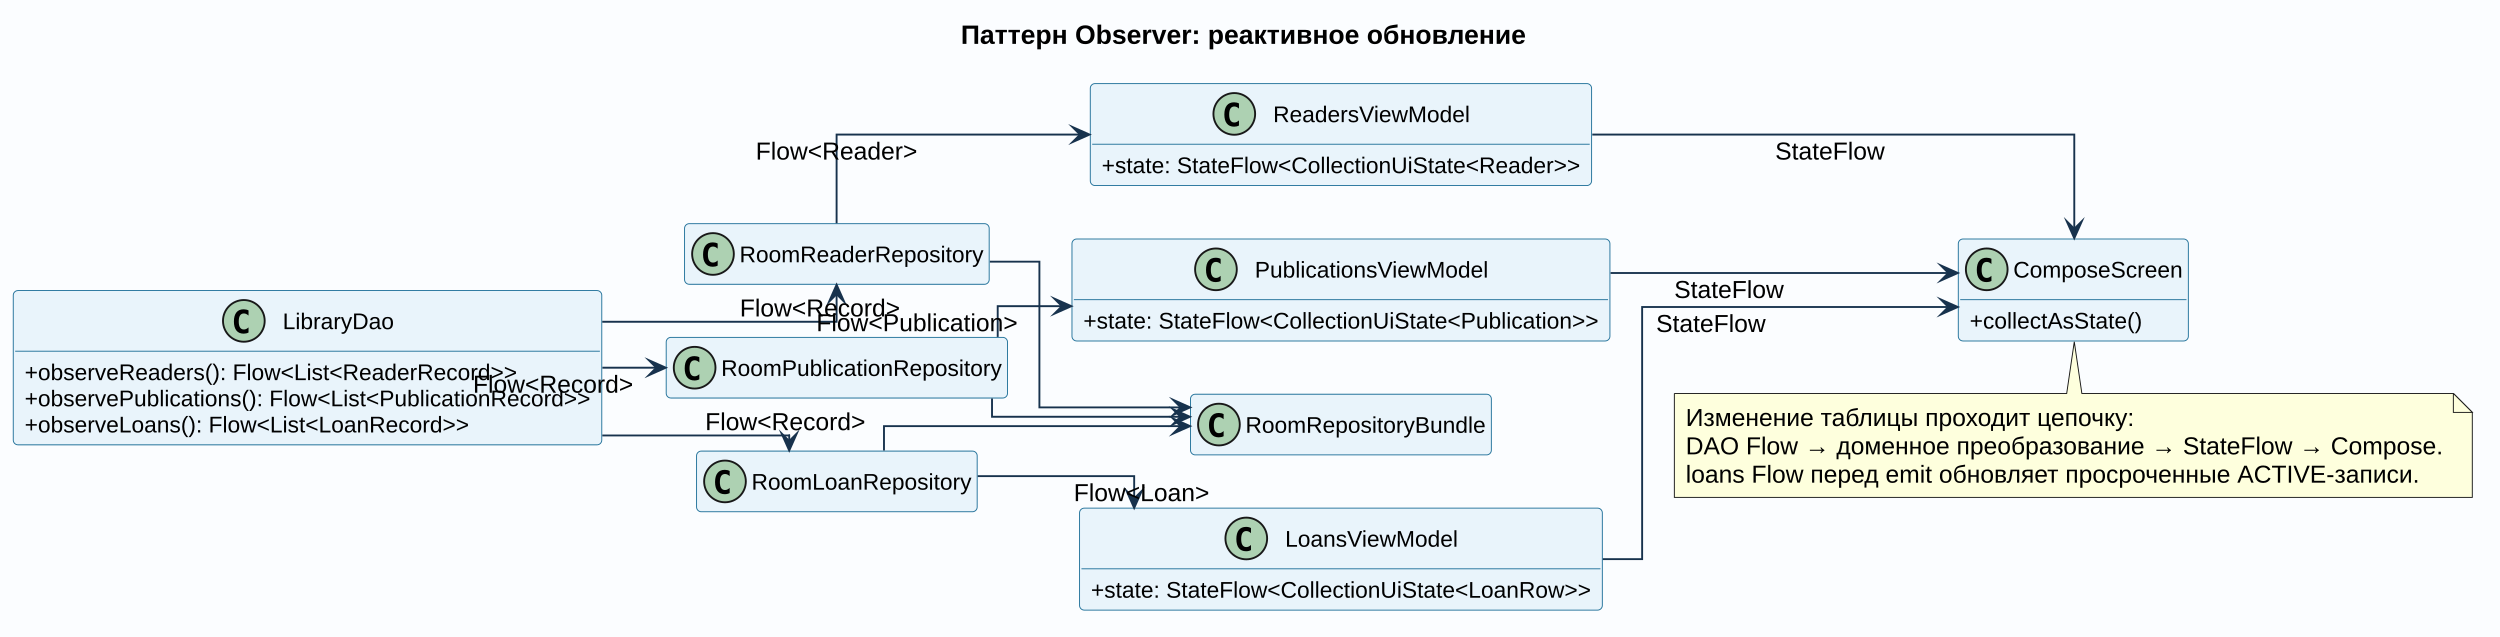
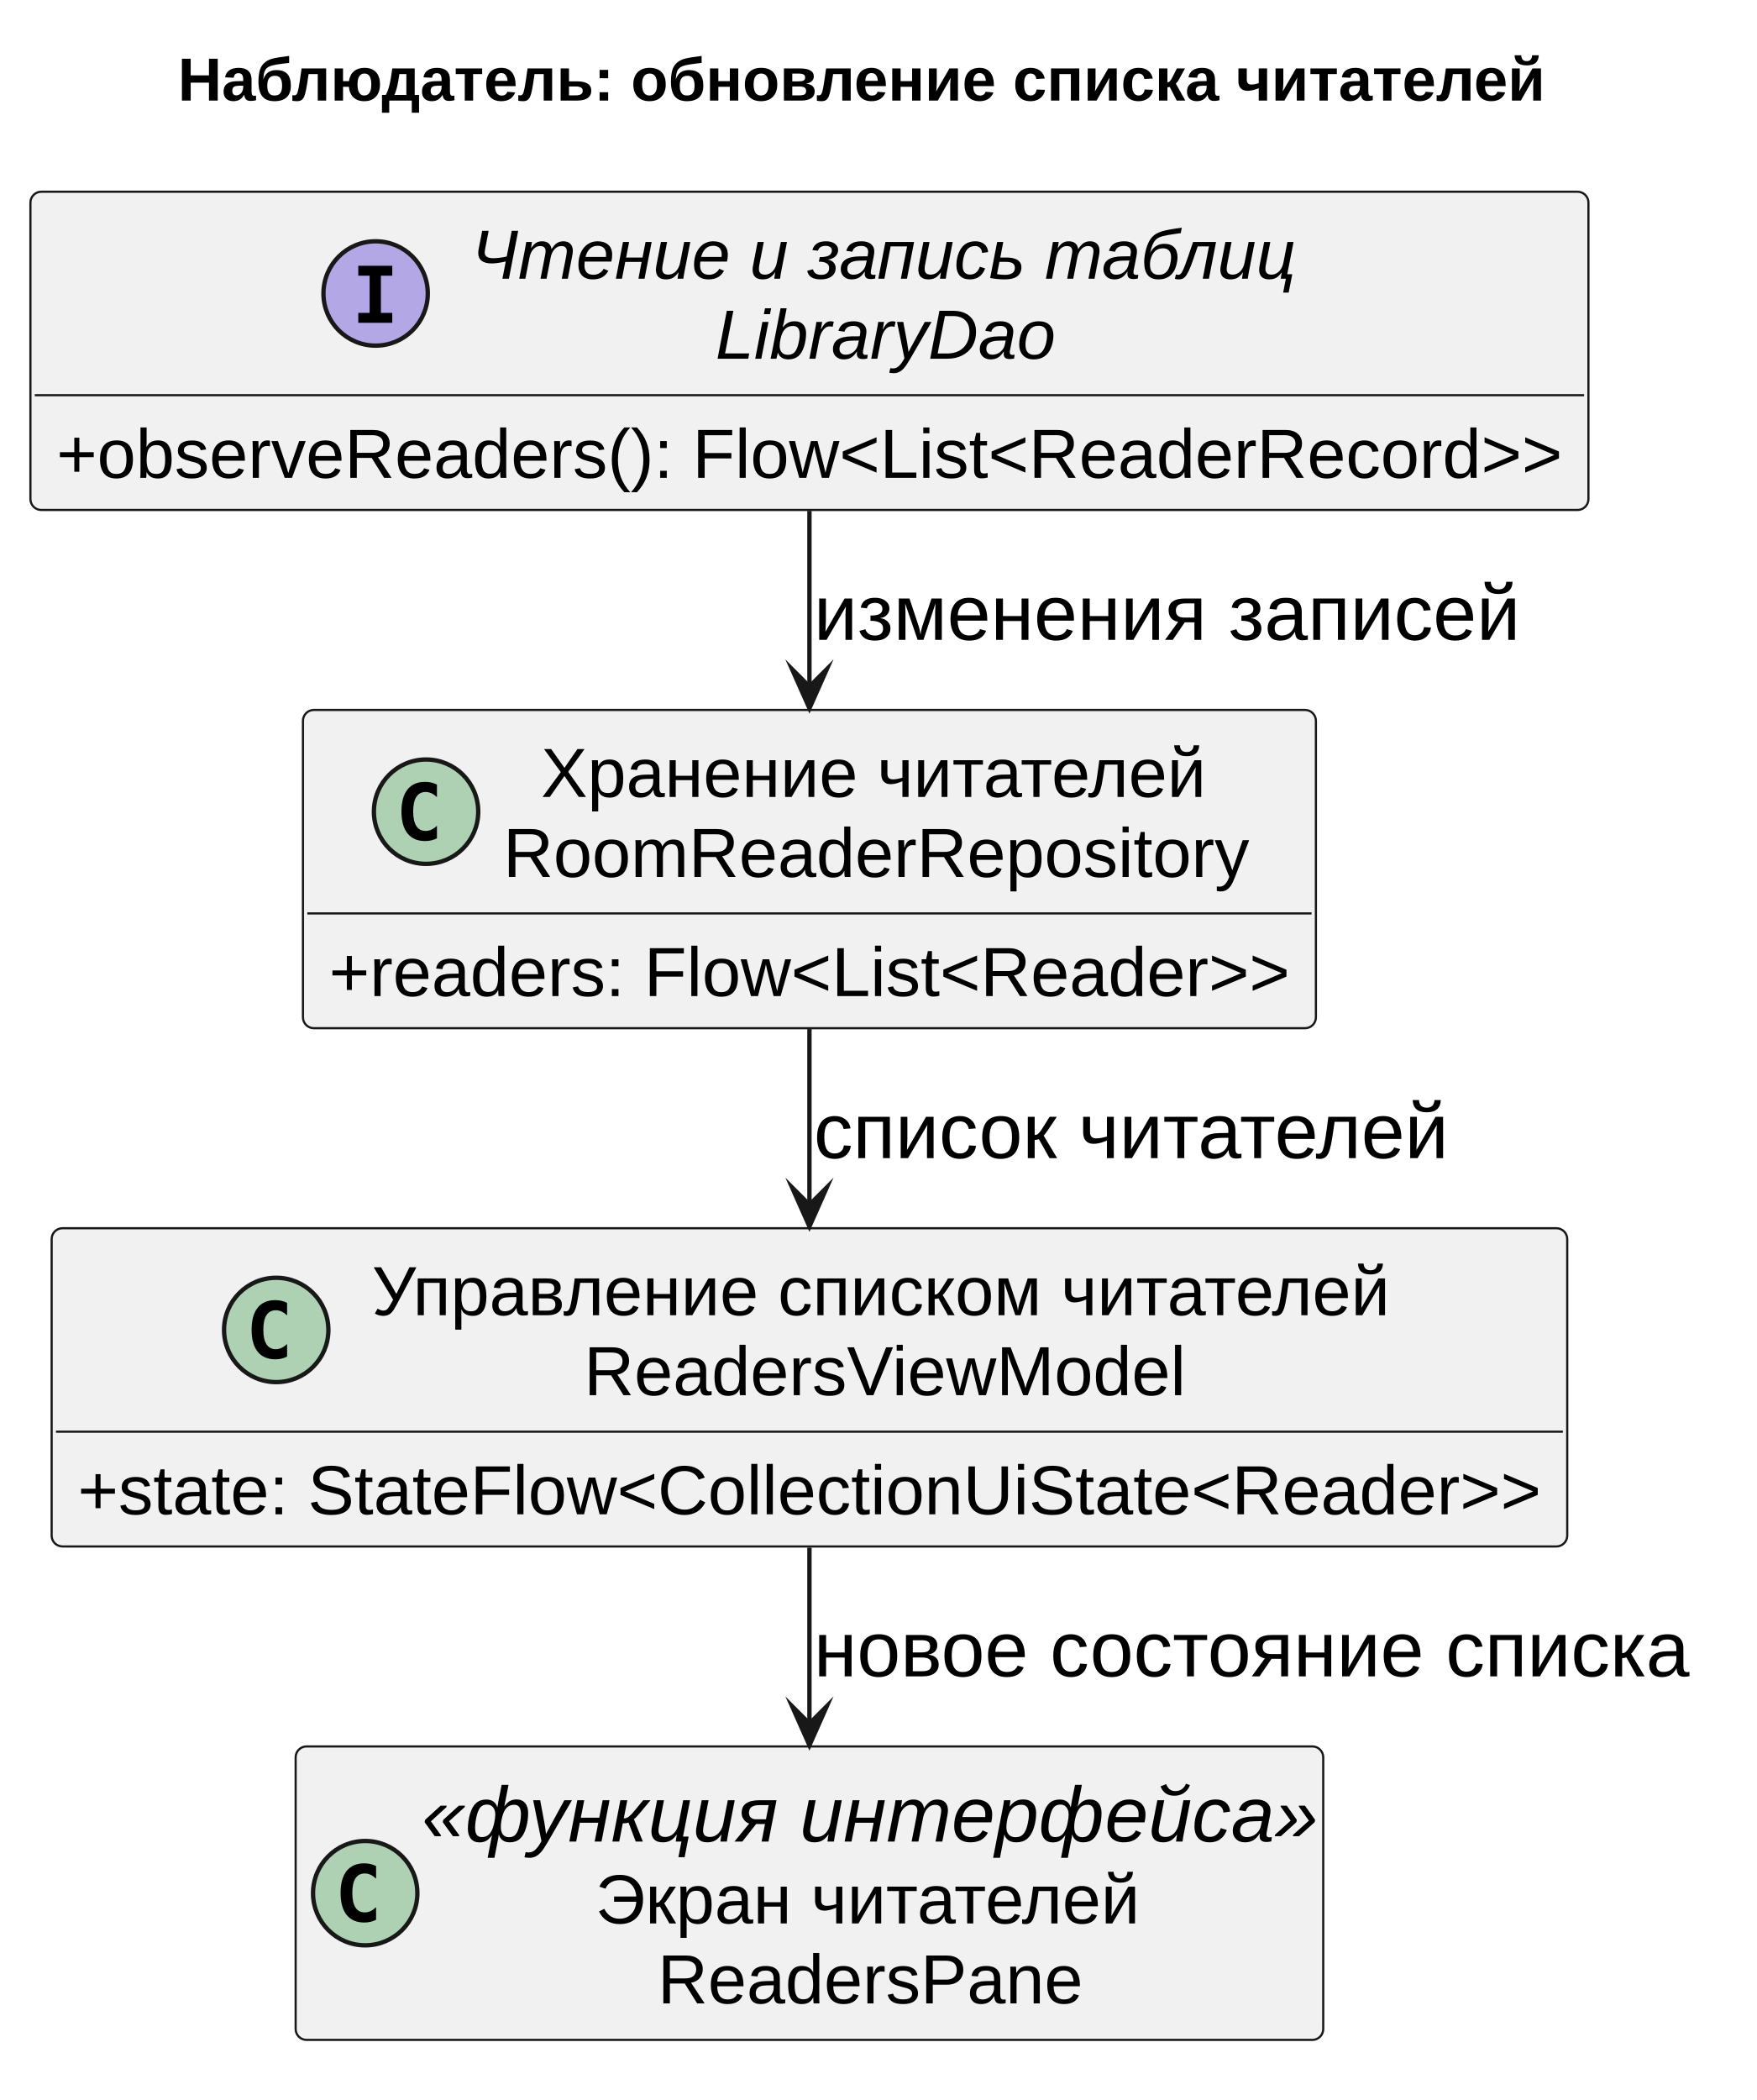
- <svg xmlns="http://www.w3.org/2000/svg" version="1.1" data-diagram-type="CLASS" style="width:1319px;height:336px;background:#FBFDFF;" width="1319px" height="336px" viewBox="0 0 1319 336" zoomAndPan="magnify" preserveAspectRatio="none" contentStyleType="text/css">
+ <svg xmlns="http://www.w3.org/2000/svg" version="1.1" data-diagram-type="CLASS" style="width:404px;height:483px;background:#FFFFFF;" width="404px" height="483px" viewBox="0 0 404 483" zoomAndPan="magnify" preserveAspectRatio="none" contentStyleType="text/css">
  <defs />
  <g font-family="sans-serif" lengthAdjust="spacing">
-     <rect x="0" y="0" width="1319" height="336" fill="#FBFDFF" style="stroke:none;" />
-     <g class="title" data-source-line="19">
-       <text x="506.941" y="23.132" fill="#000" font-size="14" textLength="298.505" font-weight="700" font-family="Arial">Паттерн Observer: реактивное обновление</text>
+     <g class="title" data-source-line="13">
+       <text x="40.914" y="23.132" fill="#000" font-size="14" textLength="315.615" font-weight="700" font-family="Arial">Наблюдатель: обновление списка читателей</text>
    </g>
-     <g class="entity" data-qualified-name="LibraryDao" id="ent0001" data-source-line="21">
-       <rect x="7" y="153.299" width="310.494" height="81.396" fill="#E9F4FB" style="stroke:#24739B;stroke-width:0.5;" rx="2.5" ry="2.5" />
-       <ellipse cx="128.65" cy="169.299" rx="11" ry="11" fill="#ADD1B2" style="stroke:#181818;stroke-width:1;" />
-       <path d="M131.124,175.442 Q130.542,175.741 129.903,175.89 Q129.264,176.039 128.559,176.039 Q126.052,176.039 124.732,174.388 Q123.412,172.736 123.412,169.615 Q123.412,166.485 124.732,164.833 Q126.052,163.181 128.559,163.181 Q129.264,163.181 129.912,163.331 Q130.559,163.48 131.124,163.779 L131.124,166.502 Q130.493,165.921 129.899,165.651 Q129.306,165.381 128.675,165.381 Q127.33,165.381 126.645,166.448 Q125.96,167.514 125.96,169.615 Q125.96,171.706 126.645,172.773 Q127.33,173.84 128.675,173.84 Q129.306,173.84 129.899,173.57 Q130.493,173.3 131.124,172.719 Z " fill="#000" />
-       <text x="149.15" y="173.655" fill="#000" font-size="12" textLength="58.693" font-family="Arial">LibraryDao</text>
-       <line x1="8" y1="185.299" x2="316.494" y2="185.299" style="stroke:#24739B;stroke-width:0.5;" />
-       <text x="13" y="200.554" fill="#000" font-size="12" textLength="259.799" font-family="Arial">+observeReaders(): Flow&lt;List&lt;ReaderRecord&gt;&gt;</text>
-       <text x="13" y="214.353" fill="#000" font-size="12" textLength="298.494" font-family="Arial">+observePublications(): Flow&lt;List&lt;PublicationRecord&gt;&gt;</text>
-       <text x="13" y="228.152" fill="#000" font-size="12" textLength="234.475" font-family="Arial">+observeLoans(): Flow&lt;List&lt;LoanRecord&gt;&gt;</text>
+     <g class="entity" data-qualified-name="LibraryDao" id="ent0001" data-source-line="14">
+       <rect x="7" y="44.099" width="358.398" height="73.195" fill="#F1F1F1" style="stroke:#181818;stroke-width:0.5;" rx="2.5" ry="2.5" />
+       <ellipse cx="86.406" cy="67.497" rx="12" ry="12" fill="#B4A7E5" style="stroke:#181818;stroke-width:1;" />
+       <path d="M82.418,63.41 L82.418,61.125 L90.231,61.125 L90.231,63.41 L87.621,63.41 L87.621,71.962 L90.231,71.962 L90.231,74.247 L82.418,74.247 L82.418,71.962 L85.028,71.962 L85.028,63.41 Z " fill="#000" />
+       <text x="108.406" y="64.106" fill="#000" font-size="16" textLength="190.586" font-style="italic" font-family="Arial">Чтение и запись таблиц</text>
+       <text x="164.57" y="82.505" fill="#000" font-size="16" textLength="78.258" font-style="italic" font-family="Arial">LibraryDao</text>
+       <line x1="8" y1="90.896" x2="364.398" y2="90.896" style="stroke:#181818;stroke-width:0.5;" />
+       <text x="13" y="109.903" fill="#000" font-size="16" textLength="346.398" font-family="Arial">+observeReaders(): Flow&lt;List&lt;ReaderRecord&gt;&gt;</text>
    </g>
-     <g class="entity" data-qualified-name="RoomRepositoryBundle" id="ent0002" data-source-line="26">
-       <rect x="628.11" y="207.999" width="158.732" height="32" fill="#E9F4FB" style="stroke:#24739B;stroke-width:0.5;" rx="2.5" ry="2.5" />
-       <ellipse cx="643.11" cy="223.999" rx="11" ry="11" fill="#ADD1B2" style="stroke:#181818;stroke-width:1;" />
-       <path d="M645.583,230.142 Q645.002,230.441 644.363,230.59 Q643.724,230.739 643.018,230.739 Q640.511,230.739 639.192,229.088 Q637.872,227.436 637.872,224.315 Q637.872,221.185 639.192,219.533 Q640.511,217.881 643.018,217.881 Q643.724,217.881 644.371,218.031 Q645.019,218.18 645.583,218.479 L645.583,221.202 Q644.952,220.621 644.359,220.351 Q643.765,220.081 643.134,220.081 Q641.79,220.081 641.105,221.148 Q640.42,222.214 640.42,224.315 Q640.42,226.406 641.105,227.473 Q641.79,228.54 643.134,228.54 Q643.765,228.54 644.359,228.27 Q644.952,228 645.583,227.419 Z " fill="#000" />
-       <text x="657.11" y="228.355" fill="#000" font-size="12" textLength="126.732" font-family="Arial">RoomRepositoryBundle</text>
+     <g class="entity" data-qualified-name="RoomReaderRepository" id="ent0002" data-source-line="17">
+       <rect x="69.69" y="163.289" width="233.016" height="73.195" fill="#F1F1F1" style="stroke:#181818;stroke-width:0.5;" rx="2.5" ry="2.5" />
+       <ellipse cx="98.012" cy="186.687" rx="12" ry="12" fill="#ADD1B2" style="stroke:#181818;stroke-width:1;" />
+       <path d="M100.513,192.809 Q99.898,193.126 99.221,193.284 Q98.544,193.442 97.797,193.442 Q95.143,193.442 93.746,191.693 Q92.348,189.944 92.348,186.639 Q92.348,183.326 93.746,181.577 Q95.143,179.828 97.797,179.828 Q98.544,179.828 99.23,179.986 Q99.916,180.144 100.513,180.461 L100.513,183.343 Q99.845,182.728 99.217,182.442 Q98.588,182.157 97.92,182.157 Q96.497,182.157 95.772,183.286 Q95.046,184.416 95.046,186.639 Q95.046,188.854 95.772,189.983 Q96.497,191.113 97.92,191.113 Q98.588,191.113 99.217,190.827 Q99.845,190.542 100.513,189.926 Z " fill="#000" />
+       <text x="124.458" y="183.296" fill="#000" font-size="16" textLength="154.219" font-family="Arial">Хранение читателей</text>
+       <text x="115.751" y="201.695" fill="#000" font-size="16" textLength="171.633" font-family="Arial">RoomReaderRepository</text>
+       <line x1="70.69" y1="210.086" x2="301.706" y2="210.086" style="stroke:#181818;stroke-width:0.5;" />
+       <text x="75.69" y="229.093" fill="#000" font-size="16" textLength="221.016" font-family="Arial">+readers: Flow&lt;List&lt;Reader&gt;&gt;</text>
    </g>
-     <g class="entity" data-qualified-name="RoomReaderRepository" id="ent0003" data-source-line="27">
-       <rect x="361.17" y="117.999" width="160.725" height="32" fill="#E9F4FB" style="stroke:#24739B;stroke-width:0.5;" rx="2.5" ry="2.5" />
-       <ellipse cx="376.17" cy="133.999" rx="11" ry="11" fill="#ADD1B2" style="stroke:#181818;stroke-width:1;" />
-       <path d="M378.643,140.142 Q378.062,140.441 377.423,140.59 Q376.784,140.739 376.078,140.739 Q373.571,140.739 372.252,139.088 Q370.932,137.436 370.932,134.315 Q370.932,131.185 372.252,129.533 Q373.571,127.881 376.078,127.881 Q376.784,127.881 377.431,128.031 Q378.079,128.18 378.643,128.479 L378.643,131.202 Q378.012,130.621 377.419,130.351 Q376.825,130.081 376.194,130.081 Q374.85,130.081 374.165,131.148 Q373.48,132.214 373.48,134.315 Q373.48,136.406 374.165,137.473 Q374.85,138.54 376.194,138.54 Q376.825,138.54 377.419,138.27 Q378.012,138 378.643,137.419 Z " fill="#000" />
-       <text x="390.17" y="138.355" fill="#000" font-size="12" textLength="128.725" font-family="Arial">RoomReaderRepository</text>
+     <g class="entity" data-qualified-name="ReadersViewModel" id="ent0003" data-source-line="20">
+       <rect x="11.88" y="282.489" width="348.641" height="73.195" fill="#F1F1F1" style="stroke:#181818;stroke-width:0.5;" rx="2.5" ry="2.5" />
+       <ellipse cx="63.54" cy="305.887" rx="12" ry="12" fill="#ADD1B2" style="stroke:#181818;stroke-width:1;" />
+       <path d="M66.041,312.009 Q65.426,312.326 64.749,312.484 Q64.072,312.642 63.325,312.642 Q60.671,312.642 59.274,310.893 Q57.876,309.144 57.876,305.839 Q57.876,302.526 59.274,300.777 Q60.671,299.028 63.325,299.028 Q64.072,299.028 64.758,299.186 Q65.443,299.344 66.041,299.661 L66.041,302.543 Q65.373,301.928 64.745,301.642 Q64.116,301.357 63.448,301.357 Q62.025,301.357 61.299,302.486 Q60.574,303.616 60.574,305.839 Q60.574,308.054 61.299,309.183 Q62.025,310.313 63.448,310.313 Q64.116,310.313 64.745,310.027 Q65.373,309.742 66.041,309.126 Z " fill="#000" />
+       <text x="85.54" y="302.496" fill="#000" font-size="16" textLength="236.32" font-family="Arial">Управление списком читателей</text>
+       <text x="134.333" y="320.895" fill="#000" font-size="16" textLength="138.734" font-family="Arial">ReadersViewModel</text>
+       <line x1="12.88" y1="329.286" x2="359.521" y2="329.286" style="stroke:#181818;stroke-width:0.5;" />
+       <text x="17.88" y="348.293" fill="#000" font-size="16" textLength="336.641" font-family="Arial">+state: StateFlow&lt;CollectionUiState&lt;Reader&gt;&gt;</text>
    </g>
-     <g class="entity" data-qualified-name="RoomPublicationRepository" id="ent0004" data-source-line="28">
-       <rect x="351.49" y="177.999" width="180.072" height="32" fill="#E9F4FB" style="stroke:#24739B;stroke-width:0.5;" rx="2.5" ry="2.5" />
-       <ellipse cx="366.49" cy="193.999" rx="11" ry="11" fill="#ADD1B2" style="stroke:#181818;stroke-width:1;" />
-       <path d="M368.963,200.142 Q368.382,200.441 367.743,200.59 Q367.104,200.739 366.398,200.739 Q363.891,200.739 362.572,199.088 Q361.252,197.436 361.252,194.315 Q361.252,191.185 362.572,189.533 Q363.891,187.881 366.398,187.881 Q367.104,187.881 367.751,188.031 Q368.399,188.18 368.963,188.479 L368.963,191.202 Q368.332,190.621 367.739,190.351 Q367.145,190.081 366.514,190.081 Q365.17,190.081 364.485,191.148 Q363.8,192.214 363.8,194.315 Q363.8,196.406 364.485,197.473 Q365.17,198.54 366.514,198.54 Q367.145,198.54 367.739,198.27 Q368.332,198 368.963,197.419 Z " fill="#000" />
-       <text x="380.49" y="198.355" fill="#000" font-size="12" textLength="148.072" font-family="Arial">RoomPublicationRepository</text>
+     <g class="entity" data-qualified-name="ReadersPane" id="ent0004" data-source-line="23">
+       <rect x="68.01" y="401.679" width="236.385" height="67.495" fill="#F1F1F1" style="stroke:#181818;stroke-width:0.5;" rx="2.5" ry="2.5" />
+       <ellipse cx="84.01" cy="435.426" rx="12" ry="12" fill="#ADD1B2" style="stroke:#181818;stroke-width:1;" />
+       <path d="M86.511,441.548 Q85.896,441.865 85.219,442.023 Q84.542,442.181 83.795,442.181 Q81.141,442.181 79.743,440.432 Q78.346,438.683 78.346,435.378 Q78.346,432.065 79.743,430.316 Q81.141,428.567 83.795,428.567 Q84.542,428.567 85.228,428.725 Q85.913,428.883 86.511,429.2 L86.511,432.082 Q85.843,431.467 85.215,431.182 Q84.586,430.896 83.918,430.896 Q82.494,430.896 81.769,432.025 Q81.044,433.155 81.044,435.378 Q81.044,437.593 81.769,438.723 Q82.494,439.852 83.918,439.852 Q84.586,439.852 85.215,439.566 Q85.843,439.281 86.511,438.665 Z " fill="#000" />
+       <text x="97.01" y="423.562" fill="#000" font-size="18" textLength="206.385" font-style="italic" font-family="Arial">«функция интерфейса»</text>
+       <text x="136.964" y="442.385" fill="#000" font-size="16" textLength="126.477" font-family="Arial">Экран читателей</text>
+       <text x="151.281" y="460.783" fill="#000" font-size="16" textLength="97.844" font-family="Arial">ReadersPane</text>
    </g>
-     <g class="entity" data-qualified-name="RoomLoanRepository" id="ent0005" data-source-line="29">
-       <rect x="367.5" y="237.999" width="148.063" height="32" fill="#E9F4FB" style="stroke:#24739B;stroke-width:0.5;" rx="2.5" ry="2.5" />
-       <ellipse cx="382.5" cy="253.999" rx="11" ry="11" fill="#ADD1B2" style="stroke:#181818;stroke-width:1;" />
-       <path d="M384.973,260.142 Q384.392,260.441 383.753,260.59 Q383.114,260.739 382.408,260.739 Q379.901,260.739 378.582,259.088 Q377.262,257.436 377.262,254.315 Q377.262,251.185 378.582,249.533 Q379.901,247.881 382.408,247.881 Q383.114,247.881 383.761,248.031 Q384.409,248.18 384.973,248.479 L384.973,251.202 Q384.342,250.621 383.749,250.351 Q383.155,250.081 382.524,250.081 Q381.18,250.081 380.495,251.148 Q379.81,252.214 379.81,254.315 Q379.81,256.406 380.495,257.473 Q381.18,258.54 382.524,258.54 Q383.155,258.54 383.749,258.27 Q384.342,258 384.973,257.419 Z " fill="#000" />
-       <text x="396.5" y="258.355" fill="#000" font-size="12" textLength="116.063" font-family="Arial">RoomLoanRepository</text>
+     <g class="link" data-entity-1="ent0001" data-entity-2="ent0002" id="lnk5" data-source-line="24" data-link-type="dependency">
+       <path d="M186.2,117.499 C186.2,131.899 186.2,143.479 186.2,157.909" style="stroke:#181818;stroke-width:1;" fill="none" id="LibraryDao-to-RoomReaderRepository" codeLine="24" />
+       <polygon points="186.2,162.909,190.2,153.909,186.2,157.909,182.2,153.909,186.2,162.909" fill="#181818" style="stroke:#181818;stroke-width:1;stroke-linejoin:miter;stroke-miterlimit:10;" />
+       <text x="187.2" y="147.172" fill="#000" font-size="18" textLength="162.519" font-family="Arial">изменения записей</text>
    </g>
-     <g class="entity" data-qualified-name="ReadersViewModel" id="ent0006" data-source-line="30">
-       <rect x="575.24" y="44.099" width="264.48" height="53.799" fill="#E9F4FB" style="stroke:#24739B;stroke-width:0.5;" rx="2.5" ry="2.5" />
-       <ellipse cx="651.205" cy="60.099" rx="11" ry="11" fill="#ADD1B2" style="stroke:#181818;stroke-width:1;" />
-       <path d="M653.678,66.242 Q653.097,66.541 652.458,66.69 Q651.819,66.839 651.113,66.839 Q648.606,66.839 647.286,65.188 Q645.967,63.536 645.967,60.415 Q645.967,57.285 647.286,55.633 Q648.606,53.981 651.113,53.981 Q651.819,53.981 652.466,54.131 Q653.114,54.28 653.678,54.579 L653.678,57.302 Q653.047,56.721 652.454,56.451 Q651.86,56.181 651.229,56.181 Q649.885,56.181 649.2,57.248 Q648.515,58.314 648.515,60.415 Q648.515,62.506 649.2,63.573 Q649.885,64.64 651.229,64.64 Q651.86,64.64 652.454,64.37 Q653.047,64.1 653.678,63.519 Z " fill="#000" />
-       <text x="671.705" y="64.455" fill="#000" font-size="12" textLength="104.051" font-family="Arial">ReadersViewModel</text>
-       <line x1="576.24" y1="76.099" x2="838.72" y2="76.099" style="stroke:#24739B;stroke-width:0.5;" />
-       <text x="581.24" y="91.354" fill="#000" font-size="12" textLength="252.48" font-family="Arial">+state: StateFlow&lt;CollectionUiState&lt;Reader&gt;&gt;</text>
+     <g class="link" data-entity-1="ent0002" data-entity-2="ent0003" id="lnk6" data-source-line="25" data-link-type="dependency">
+       <path d="M186.2,236.689 C186.2,251.099 186.2,262.679 186.2,277.099" style="stroke:#181818;stroke-width:1;" fill="none" id="RoomReaderRepository-to-ReadersViewModel" codeLine="25" />
+       <polygon points="186.2,282.099,190.2,273.099,186.2,277.099,182.2,273.099,186.2,282.099" fill="#181818" style="stroke:#181818;stroke-width:1;stroke-linejoin:miter;stroke-miterlimit:10;" />
+       <text x="187.2" y="266.372" fill="#000" font-size="18" textLength="147.199" font-family="Arial">список читателей</text>
    </g>
-     <g class="entity" data-qualified-name="PublicationsViewModel" id="ent0007" data-source-line="33">
-       <rect x="565.57" y="126.099" width="283.828" height="53.799" fill="#E9F4FB" style="stroke:#24739B;stroke-width:0.5;" rx="2.5" ry="2.5" />
-       <ellipse cx="641.535" cy="142.099" rx="11" ry="11" fill="#ADD1B2" style="stroke:#181818;stroke-width:1;" />
-       <path d="M644.008,148.242 Q643.427,148.541 642.788,148.69 Q642.149,148.839 641.443,148.839 Q638.936,148.839 637.616,147.188 Q636.297,145.536 636.297,142.415 Q636.297,139.285 637.616,137.633 Q638.936,135.981 641.443,135.981 Q642.149,135.981 642.796,136.131 Q643.444,136.28 644.008,136.579 L644.008,139.302 Q643.377,138.721 642.784,138.451 Q642.19,138.181 641.559,138.181 Q640.215,138.181 639.53,139.248 Q638.845,140.314 638.845,142.415 Q638.845,144.506 639.53,145.573 Q640.215,146.64 641.559,146.64 Q642.19,146.64 642.784,146.37 Q643.377,146.1 644.008,145.519 Z " fill="#000" />
-       <text x="662.035" y="146.455" fill="#000" font-size="12" textLength="123.398" font-family="Arial">PublicationsViewModel</text>
-       <line x1="566.57" y1="158.099" x2="848.398" y2="158.099" style="stroke:#24739B;stroke-width:0.5;" />
-       <text x="571.57" y="173.354" fill="#000" font-size="12" textLength="271.828" font-family="Arial">+state: StateFlow&lt;CollectionUiState&lt;Publication&gt;&gt;</text>
-     </g>
-     <g class="entity" data-qualified-name="LoansViewModel" id="ent0008" data-source-line="36">
-       <rect x="569.57" y="268.099" width="275.824" height="53.799" fill="#E9F4FB" style="stroke:#24739B;stroke-width:0.5;" rx="2.5" ry="2.5" />
-       <ellipse cx="657.538" cy="284.099" rx="11" ry="11" fill="#ADD1B2" style="stroke:#181818;stroke-width:1;" />
-       <path d="M660.011,290.242 Q659.43,290.541 658.791,290.69 Q658.152,290.839 657.446,290.839 Q654.939,290.839 653.619,289.188 Q652.299,287.536 652.299,284.415 Q652.299,281.285 653.619,279.633 Q654.939,277.981 657.446,277.981 Q658.152,277.981 658.799,278.131 Q659.446,278.28 660.011,278.579 L660.011,281.302 Q659.38,280.721 658.787,280.451 Q658.193,280.181 657.562,280.181 Q656.217,280.181 655.533,281.248 Q654.848,282.314 654.848,284.415 Q654.848,286.506 655.533,287.573 Q656.217,288.64 657.562,288.64 Q658.193,288.64 658.787,288.37 Q659.38,288.1 660.011,287.519 Z " fill="#000" />
-       <text x="678.038" y="288.455" fill="#000" font-size="12" textLength="91.389" font-family="Arial">LoansViewModel</text>
-       <line x1="570.57" y1="300.099" x2="844.394" y2="300.099" style="stroke:#24739B;stroke-width:0.5;" />
-       <text x="575.57" y="315.354" fill="#000" font-size="12" textLength="263.824" font-family="Arial">+state: StateFlow&lt;CollectionUiState&lt;LoanRow&gt;&gt;</text>
-     </g>
-     <g class="entity" data-qualified-name="ComposeScreen" id="ent0009" data-source-line="39">
-       <rect x="1033.2" y="126.099" width="121.379" height="53.799" fill="#E9F4FB" style="stroke:#24739B;stroke-width:0.5;" rx="2.5" ry="2.5" />
-       <ellipse cx="1048.2" cy="142.099" rx="11" ry="11" fill="#ADD1B2" style="stroke:#181818;stroke-width:1;" />
-       <path d="M1050.673,148.242 Q1050.092,148.541 1049.453,148.69 Q1048.814,148.839 1048.108,148.839 Q1045.601,148.839 1044.282,147.188 Q1042.962,145.536 1042.962,142.415 Q1042.962,139.285 1044.282,137.633 Q1045.601,135.981 1048.108,135.981 Q1048.814,135.981 1049.461,136.131 Q1050.109,136.28 1050.673,136.579 L1050.673,139.302 Q1050.042,138.721 1049.449,138.451 Q1048.855,138.181 1048.224,138.181 Q1046.88,138.181 1046.195,139.248 Q1045.51,140.314 1045.51,142.415 Q1045.51,144.506 1046.195,145.573 Q1046.88,146.64 1048.224,146.64 Q1048.855,146.64 1049.449,146.37 Q1050.042,146.1 1050.673,145.519 Z " fill="#000" />
-       <text x="1062.2" y="146.455" fill="#000" font-size="12" textLength="89.379" font-family="Arial">ComposeScreen</text>
-       <line x1="1034.2" y1="158.099" x2="1153.579" y2="158.099" style="stroke:#24739B;stroke-width:0.5;" />
-       <text x="1039.2" y="173.354" fill="#000" font-size="12" textLength="91.037" font-family="Arial">+collectAsState()</text>
-     </g>
-     <g class="entity" data-qualified-name="GMN22" id="ent0023" data-source-line="56">
-       <path d="M883.39,207.579 L883.39,262.425 A0,0 0 0 0 883.39,262.425 L1304.388,262.425 A0,0 0 0 0 1304.388,262.425 L1304.388,217.579 L1294.388,207.579 L1098.39,207.579 L1094.39,180.309 L1090.39,207.579 L883.39,207.579 A0,0 0 0 0 883.39,207.579" style="stroke:#181818;stroke-width:0.5;" fill="#FEFFDD" />
-       <path d="M1294.388,207.579 L1294.388,217.579 L1304.388,217.579 L1294.388,207.579" style="stroke:#181818;stroke-width:0.5;" fill="#FEFFDD" />
-       <text x="889.39" y="224.772" fill="#000" font-size="13" textLength="238.202" font-family="Arial">Изменение таблицы проходит цепочку:</text>
-       <text x="889.39" y="239.721" fill="#000" font-size="13" textLength="399.998" font-family="Arial">DAO Flow → доменное преобразование → StateFlow → Compose.</text>
-       <text x="889.39" y="254.67" fill="#000" font-size="13" textLength="388.413" font-family="Arial">loans Flow перед emit обновляет просроченные ACTIVE-записи.</text>
-     </g>
-     <g class="link" data-entity-1="ent0001" data-entity-2="ent0003" id="lnk10" data-source-line="43" data-link-type="dependency">
-       <path d="M317.74,169.769 C381.83,169.769 441.39,169.769 441.39,169.769 C441.39,169.769 441.39,164.669 441.39,155.209" style="stroke:#17324D;stroke-width:1;" fill="none" id="LibraryDao-to-RoomReaderRepository" codeLine="43" />
-       <polygon points="441.39,150.209,437.39,159.209,441.39,155.209,445.39,159.209,441.39,150.209" fill="#17324D" style="stroke:#17324D;stroke-width:1;stroke-linejoin:miter;stroke-miterlimit:10;" />
-       <text x="390.34" y="166.962" fill="#000" font-size="13" textLength="84.538" font-family="Arial">Flow&lt;Record&gt;</text>
-     </g>
-     <g class="link" data-entity-1="ent0001" data-entity-2="ent0004" id="lnk11" data-source-line="44" data-link-type="dependency">
-       <path d="M317.81,193.999 C329.21,193.999 335.47,193.999 346.27,193.999" style="stroke:#17324D;stroke-width:1;" fill="none" id="LibraryDao-to-RoomPublicationRepository" codeLine="44" />
-       <polygon points="351.27,193.999,342.27,189.999,346.27,193.999,342.27,197.999,351.27,193.999" fill="#17324D" style="stroke:#17324D;stroke-width:1;stroke-linejoin:miter;stroke-miterlimit:10;" />
-       <text x="249.54" y="207.192" fill="#000" font-size="13" textLength="84.538" font-family="Arial">Flow&lt;Record&gt;</text>
-     </g>
-     <g class="link" data-entity-1="ent0001" data-entity-2="ent0005" id="lnk12" data-source-line="45" data-link-type="dependency">
-       <path d="M317.77,229.759 C370.53,229.759 416.39,229.759 416.39,229.759 C416.39,229.759 416.39,228.309 416.39,232.699" style="stroke:#17324D;stroke-width:1;" fill="none" id="LibraryDao-to-RoomLoanRepository" codeLine="45" />
-       <polygon points="416.39,237.699,420.39,228.699,416.39,232.699,412.39,228.699,416.39,237.699" fill="#17324D" style="stroke:#17324D;stroke-width:1;stroke-linejoin:miter;stroke-miterlimit:10;" />
-       <text x="372.05" y="226.952" fill="#000" font-size="13" textLength="84.538" font-family="Arial">Flow&lt;Record&gt;</text>
-     </g>
-     <g class="link" data-entity-1="ent0003" data-entity-2="ent0002" id="lnk13" data-source-line="46" data-link-type="dependency">
-       <path d="M522.25,138.049 C537.29,138.049 548.39,138.049 548.39,138.049 C548.39,138.049 548.39,214.939 548.39,214.939 C548.39,214.939 583.16,214.939 622.94,214.939" style="stroke:#17324D;stroke-width:1;" fill="none" id="RoomReaderRepository-to-RoomRepositoryBundle" codeLine="46" />
-       <polygon points="627.94,214.939,618.94,210.939,622.94,214.939,618.94,218.939,627.94,214.939" fill="#17324D" style="stroke:#17324D;stroke-width:1;stroke-linejoin:miter;stroke-miterlimit:10;" />
-     </g>
-     <g class="link" data-entity-1="ent0004" data-entity-2="ent0002" id="lnk14" data-source-line="47" data-link-type="dependency">
-       <path d="M523.39,210.239 C523.39,215.439 523.39,219.879 523.39,219.879 C523.39,219.879 573.06,219.879 622.81,219.879" style="stroke:#17324D;stroke-width:1;" fill="none" id="RoomPublicationRepository-to-RoomRepositoryBundle" codeLine="47" />
-       <polygon points="627.81,219.879,618.81,215.879,622.81,219.879,618.81,223.879,627.81,219.879" fill="#17324D" style="stroke:#17324D;stroke-width:1;stroke-linejoin:miter;stroke-miterlimit:10;" />
-     </g>
-     <g class="link" data-entity-1="ent0005" data-entity-2="ent0002" id="lnk15" data-source-line="48" data-link-type="dependency">
-       <path d="M466.39,237.699 C466.39,231.019 466.39,224.819 466.39,224.819 C466.39,224.819 552.65,224.819 622.87,224.819" style="stroke:#17324D;stroke-width:1;" fill="none" id="RoomLoanRepository-to-RoomRepositoryBundle" codeLine="48" />
-       <polygon points="627.87,224.819,618.87,220.819,622.87,224.819,618.87,228.819,627.87,224.819" fill="#17324D" style="stroke:#17324D;stroke-width:1;stroke-linejoin:miter;stroke-miterlimit:10;" />
-     </g>
-     <g class="link" data-entity-1="ent0003" data-entity-2="ent0006" id="lnk16" data-source-line="49" data-link-type="dependency">
-       <path d="M441.39,117.779 C441.39,99.109 441.39,70.999 441.39,70.999 C441.39,70.999 503.17,70.999 569.83,70.999" style="stroke:#17324D;stroke-width:1;" fill="none" id="RoomReaderRepository-to-ReadersViewModel" codeLine="49" />
-       <polygon points="574.83,70.999,565.83,66.999,569.83,70.999,565.83,74.999,574.83,70.999" fill="#17324D" style="stroke:#17324D;stroke-width:1;stroke-linejoin:miter;stroke-miterlimit:10;" />
-       <text x="398.72" y="84.192" fill="#000" font-size="13" textLength="85.268" font-family="Arial">Flow&lt;Reader&gt;</text>
-     </g>
-     <g class="link" data-entity-1="ent0004" data-entity-2="ent0007" id="lnk17" data-source-line="50" data-link-type="dependency">
-       <path d="M526.39,177.769 C526.39,169.649 526.39,161.539 526.39,161.539 C526.39,161.539 537.56,161.539 560.24,161.539" style="stroke:#17324D;stroke-width:1;" fill="none" id="RoomPublicationRepository-to-PublicationsViewModel" codeLine="50" />
-       <polygon points="565.24,161.539,556.24,157.539,560.24,161.539,556.24,165.539,565.24,161.539" fill="#17324D" style="stroke:#17324D;stroke-width:1;stroke-linejoin:miter;stroke-miterlimit:10;" />
-       <text x="430.7" y="174.732" fill="#000" font-size="13" textLength="106.228" font-family="Arial">Flow&lt;Publication&gt;</text>
-     </g>
-     <g class="link" data-entity-1="ent0005" data-entity-2="ent0008" id="lnk18" data-source-line="51" data-link-type="dependency">
-       <path d="M515.83,251.209 C556.37,251.209 598.39,251.209 598.39,251.209 C598.39,251.209 598.39,254.009 598.39,263.019" style="stroke:#17324D;stroke-width:1;" fill="none" id="RoomLoanRepository-to-LoansViewModel" codeLine="51" />
-       <polygon points="598.39,268.019,602.39,259.019,598.39,263.019,594.39,259.019,598.39,268.019" fill="#17324D" style="stroke:#17324D;stroke-width:1;stroke-linejoin:miter;stroke-miterlimit:10;" />
-       <text x="566.51" y="264.402" fill="#000" font-size="13" textLength="71.551" font-family="Arial">Flow&lt;Loan&gt;</text>
-     </g>
-     <g class="link" data-entity-1="ent0006" data-entity-2="ent0009" id="lnk19" data-source-line="52" data-link-type="dependency">
-       <path d="M840.09,70.999 C952.1,70.999 1094.39,70.999 1094.39,70.999 C1094.39,70.999 1094.39,96.839 1094.39,120.699" style="stroke:#17324D;stroke-width:1;" fill="none" id="ReadersViewModel-to-ComposeScreen" codeLine="52" />
-       <polygon points="1094.39,125.699,1098.39,116.699,1094.39,120.699,1090.39,116.699,1094.39,125.699" fill="#17324D" style="stroke:#17324D;stroke-width:1;stroke-linejoin:miter;stroke-miterlimit:10;" />
-       <text x="936.59" y="84.192" fill="#000" font-size="13" textLength="57.802" font-family="Arial">StateFlow</text>
-     </g>
-     <g class="link" data-entity-1="ent0007" data-entity-2="ent0009" id="lnk20" data-source-line="53" data-link-type="dependency">
-       <path d="M849.72,144.029 C912.88,144.029 978.86,144.029 1027.95,144.029" style="stroke:#17324D;stroke-width:1;" fill="none" id="PublicationsViewModel-to-ComposeScreen" codeLine="53" />
-       <polygon points="1032.95,144.029,1023.95,140.029,1027.95,144.029,1023.95,148.029,1032.95,144.029" fill="#17324D" style="stroke:#17324D;stroke-width:1;stroke-linejoin:miter;stroke-miterlimit:10;" />
-       <text x="883.33" y="157.222" fill="#000" font-size="13" textLength="57.802" font-family="Arial">StateFlow</text>
-     </g>
-     <g class="link" data-entity-1="ent0008" data-entity-2="ent0009" id="lnk21" data-source-line="54" data-link-type="dependency">
-       <path d="M845.62,294.999 C858.24,294.999 866.39,294.999 866.39,294.999 C866.39,294.999 866.39,161.969 866.39,161.969 C866.39,161.969 960.54,161.969 1027.93,161.969" style="stroke:#17324D;stroke-width:1;" fill="none" id="LoansViewModel-to-ComposeScreen" codeLine="54" />
-       <polygon points="1032.93,161.969,1023.93,157.969,1027.93,161.969,1023.93,165.969,1032.93,161.969" fill="#17324D" style="stroke:#17324D;stroke-width:1;stroke-linejoin:miter;stroke-miterlimit:10;" />
-       <text x="873.76" y="175.162" fill="#000" font-size="13" textLength="57.802" font-family="Arial">StateFlow</text>
+     <g class="link" data-entity-1="ent0003" data-entity-2="ent0004" id="lnk7" data-source-line="26" data-link-type="dependency">
+       <path d="M186.2,355.949 C186.2,370.489 186.2,382.179 186.2,396.419" style="stroke:#181818;stroke-width:1;" fill="none" id="ReadersViewModel-to-ReadersPane" codeLine="26" />
+       <polygon points="186.2,401.419,190.2,392.419,186.2,396.419,182.2,392.419,186.2,401.419" fill="#181818" style="stroke:#181818;stroke-width:1;stroke-linejoin:miter;stroke-miterlimit:10;" />
+       <text x="187.2" y="385.562" fill="#000" font-size="18" textLength="201.243" font-family="Arial">новое состояние списка</text>
    </g>
  </g>
</svg>
